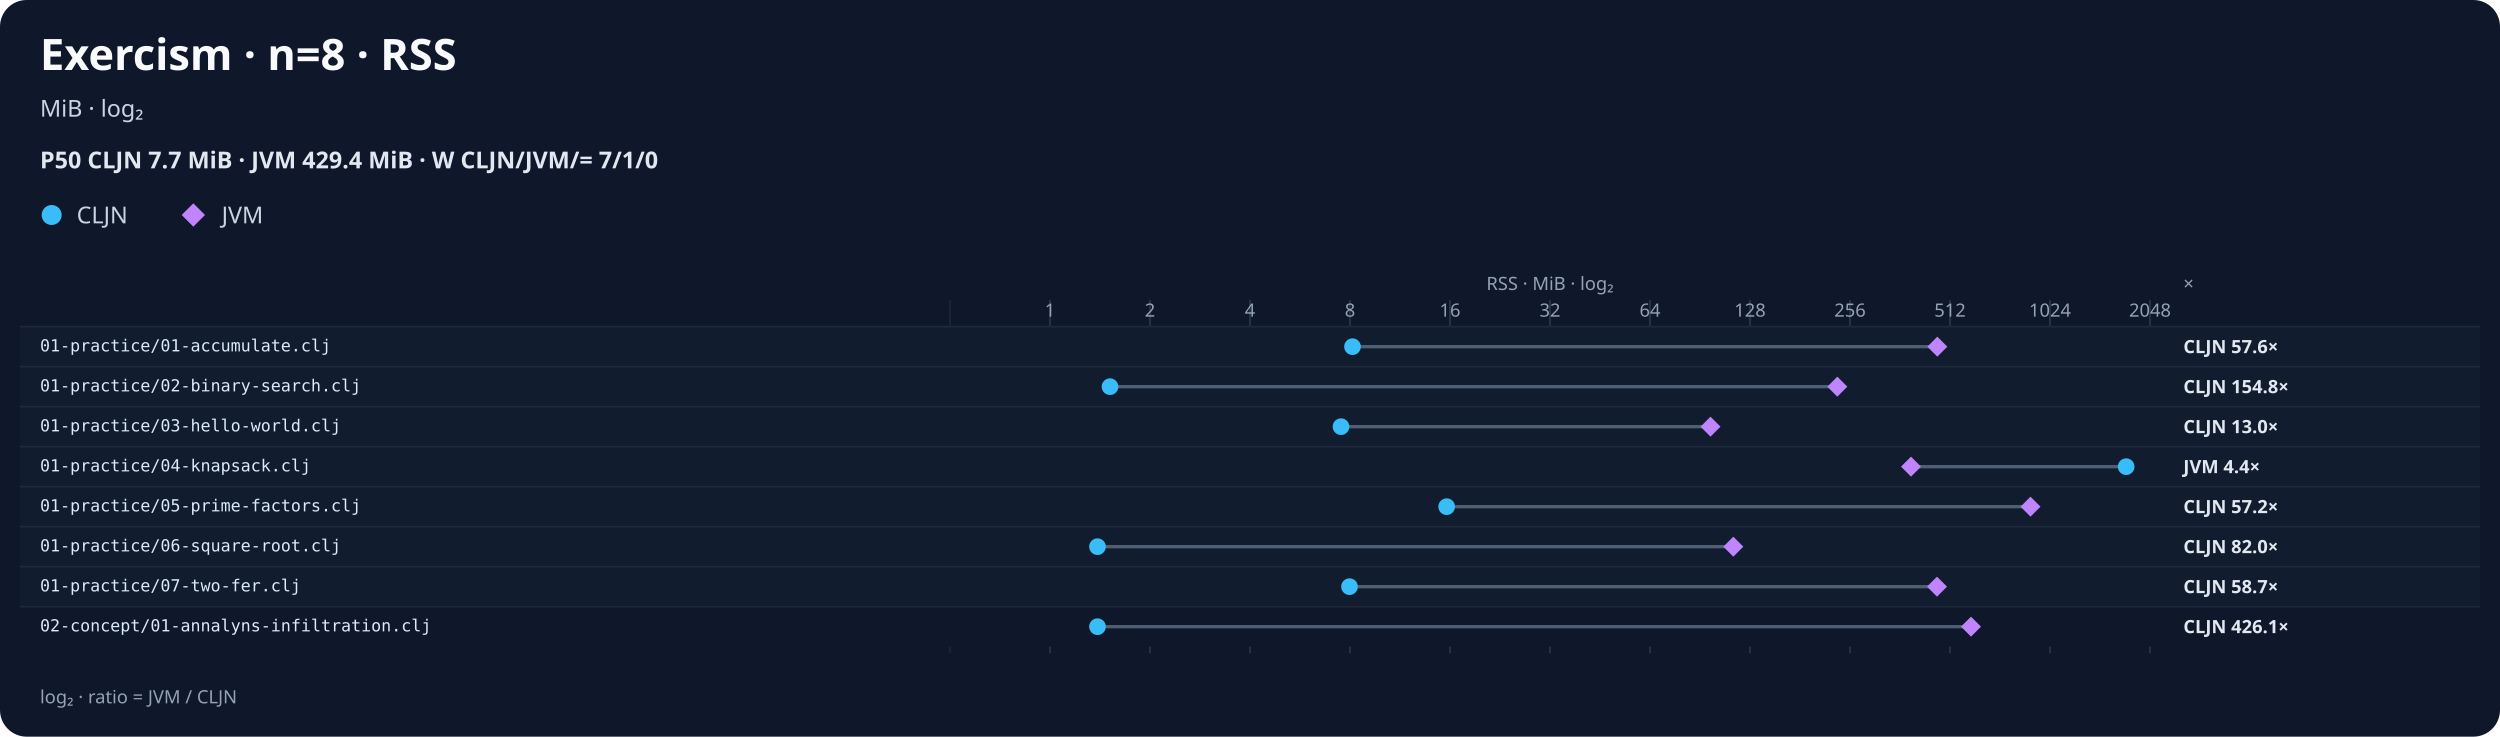
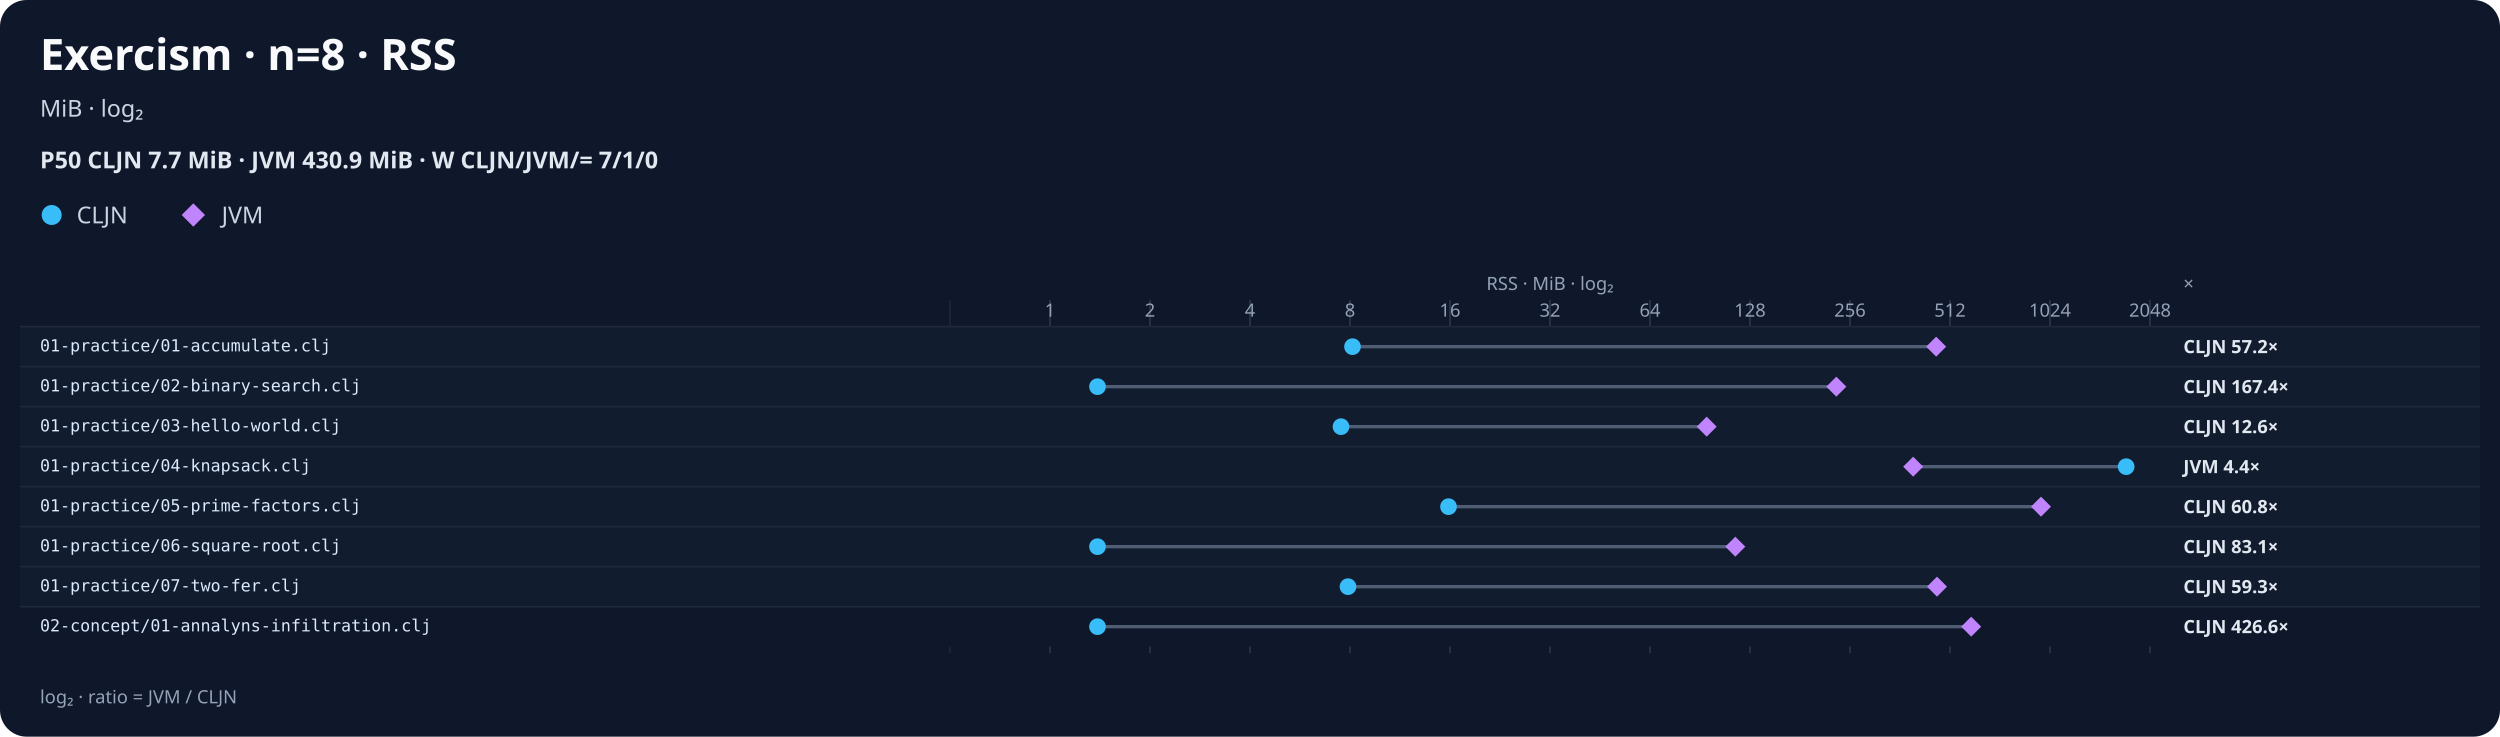
<svg xmlns="http://www.w3.org/2000/svg" width="1500" height="442" viewBox="0 0 1500 442" role="img" aria-labelledby="chart-title chart-desc">
  <style>
.title { fill: #f8fafc; font: 700 26px system-ui, sans-serif; }
.subtitle { fill: #cbd5e1; font: 14px system-ui, sans-serif; }
.summary { fill: #e2e8f0; font: 600 14px system-ui, sans-serif; }
.label { fill: #dbeafe; font: 10px ui-monospace, SFMono-Regular, Consolas, monospace; }
.value { fill: #e2e8f0; font: 600 11px system-ui, sans-serif; }
.axis { fill: #94a3b8; font: 11px system-ui, sans-serif; }
.footer { fill: #94a3b8; font: 11px system-ui, sans-serif; }
</style>
  <rect width="1500" height="442" rx="16" fill="#0f172a" />
  <text x="24" y="42" class="title">Exercism · n=8 · RSS</text>
  <text x="24" y="70" class="subtitle">MiB · log₂</text>
-   <text x="24" y="101" class="summary">P50 CLJN 7.7 MiB · JVM 429.4 MiB · W CLJN/JVM/= 7/1/0</text>
+   <text x="24" y="101" class="summary">P50 CLJN 7.7 MiB · JVM 430.9 MiB · W CLJN/JVM/= 7/1/0</text>
  <circle cx="31" cy="129" r="6" fill="#38bdf8" />
  <text x="46" y="134" class="subtitle">CLJN</text>
  <path d="M 116 122 L 123 129 L 116 136 L 109 129 Z" fill="#c084fc" />
  <text x="133" y="134" class="subtitle">JVM</text>
  <text x="930" y="174" class="axis" text-anchor="middle">RSS · MiB · log₂</text>
  <text x="1310" y="174" class="axis">×</text>
  <line x1="570.0" y1="180" x2="570.0" y2="392" stroke="#334155" opacity="0.35" />
  <line x1="630.0" y1="180" x2="630.0" y2="392" stroke="#334155" opacity="0.75" />
  <text x="630.0" y="190" class="axis" text-anchor="middle">1</text>
  <line x1="690.0" y1="180" x2="690.0" y2="392" stroke="#334155" opacity="0.75" />
  <text x="690.0" y="190" class="axis" text-anchor="middle">2</text>
  <line x1="750.0" y1="180" x2="750.0" y2="392" stroke="#334155" opacity="0.75" />
  <text x="750.0" y="190" class="axis" text-anchor="middle">4</text>
  <line x1="810.0" y1="180" x2="810.0" y2="392" stroke="#334155" opacity="0.75" />
  <text x="810.0" y="190" class="axis" text-anchor="middle">8</text>
  <line x1="870.0" y1="180" x2="870.0" y2="392" stroke="#334155" opacity="0.75" />
  <text x="870.0" y="190" class="axis" text-anchor="middle">16</text>
  <line x1="930.0" y1="180" x2="930.0" y2="392" stroke="#334155" opacity="0.75" />
  <text x="930.0" y="190" class="axis" text-anchor="middle">32</text>
  <line x1="990.0" y1="180" x2="990.0" y2="392" stroke="#334155" opacity="0.75" />
  <text x="990.0" y="190" class="axis" text-anchor="middle">64</text>
  <line x1="1050.0" y1="180" x2="1050.0" y2="392" stroke="#334155" opacity="0.75" />
  <text x="1050.0" y="190" class="axis" text-anchor="middle">128</text>
  <line x1="1110.0" y1="180" x2="1110.0" y2="392" stroke="#334155" opacity="0.75" />
  <text x="1110.0" y="190" class="axis" text-anchor="middle">256</text>
  <line x1="1170.0" y1="180" x2="1170.0" y2="392" stroke="#334155" opacity="0.75" />
  <text x="1170.0" y="190" class="axis" text-anchor="middle">512</text>
  <line x1="1230.0" y1="180" x2="1230.0" y2="392" stroke="#334155" opacity="0.75" />
  <text x="1230.0" y="190" class="axis" text-anchor="middle">1024</text>
  <line x1="1290.0" y1="180" x2="1290.0" y2="392" stroke="#334155" opacity="0.75" />
  <text x="1290.0" y="190" class="axis" text-anchor="middle">2048</text>
  <rect x="12" y="196" width="1476" height="24" fill="#111c2e" />
  <line x1="12" y1="196" x2="1488" y2="196" stroke="#1e293b" />
  <text x="24" y="208.0" class="label" dominant-baseline="middle">01-practice/01-accumulate.clj</text>
-   <line x1="811.5" y1="208.0" x2="1162.4" y2="208.0" stroke="#64748b" stroke-width="2" opacity="0.75" />
+   <line x1="811.5" y1="208.0" x2="1161.7" y2="208.0" stroke="#64748b" stroke-width="2" opacity="0.75" />
  <circle cx="811.5" cy="208.0" r="5" fill="#38bdf8" />
-   <path d="M 1162.4 202.0 L 1168.4 208.0 L 1162.4 214.0 L 1156.4 208.0 Z" fill="#c084fc" />
-   <text x="1310" y="208.0" class="value" dominant-baseline="middle">CLJN 57.6×</text>
+   <path d="M 1161.7 202.0 L 1167.7 208.0 L 1161.7 214.0 L 1155.7 208.0 Z" fill="#c084fc" />
+   <text x="1310" y="208.0" class="value" dominant-baseline="middle">CLJN 57.2×</text>
  <rect x="12" y="220" width="1476" height="24" fill="#111c2e" />
  <line x1="12" y1="220" x2="1488" y2="220" stroke="#1e293b" />
  <text x="24" y="232.0" class="label" dominant-baseline="middle">01-practice/02-binary-search.clj</text>
-   <line x1="666.0" y1="232.0" x2="1102.4" y2="232.0" stroke="#64748b" stroke-width="2" opacity="0.75" />
-   <circle cx="666.0" cy="232.0" r="5" fill="#38bdf8" />
-   <path d="M 1102.4 226.0 L 1108.4 232.0 L 1102.4 238.0 L 1096.4 232.0 Z" fill="#c084fc" />
-   <text x="1310" y="232.0" class="value" dominant-baseline="middle">CLJN 154.8×</text>
+   <line x1="658.5" y1="232.0" x2="1101.8" y2="232.0" stroke="#64748b" stroke-width="2" opacity="0.75" />
+   <circle cx="658.5" cy="232.0" r="5" fill="#38bdf8" />
+   <path d="M 1101.8 226.0 L 1107.8 232.0 L 1101.8 238.0 L 1095.8 232.0 Z" fill="#c084fc" />
+   <text x="1310" y="232.0" class="value" dominant-baseline="middle">CLJN 167.4×</text>
  <rect x="12" y="244" width="1476" height="24" fill="#111c2e" />
  <line x1="12" y1="244" x2="1488" y2="244" stroke="#1e293b" />
  <text x="24" y="256.0" class="label" dominant-baseline="middle">01-practice/03-hello-world.clj</text>
-   <line x1="804.6" y1="256.0" x2="1026.3" y2="256.0" stroke="#64748b" stroke-width="2" opacity="0.75" />
+   <line x1="804.6" y1="256.0" x2="1024.0" y2="256.0" stroke="#64748b" stroke-width="2" opacity="0.75" />
  <circle cx="804.6" cy="256.0" r="5" fill="#38bdf8" />
-   <path d="M 1026.3 250.0 L 1032.3 256.0 L 1026.3 262.0 L 1020.3 256.0 Z" fill="#c084fc" />
-   <text x="1310" y="256.0" class="value" dominant-baseline="middle">CLJN 13.0×</text>
+   <path d="M 1024.0 250.0 L 1030.0 256.0 L 1024.0 262.0 L 1018.0 256.0 Z" fill="#c084fc" />
+   <text x="1310" y="256.0" class="value" dominant-baseline="middle">CLJN 12.6×</text>
  <rect x="12" y="268" width="1476" height="24" fill="#111c2e" />
  <line x1="12" y1="268" x2="1488" y2="268" stroke="#1e293b" />
  <text x="24" y="280.0" class="label" dominant-baseline="middle">01-practice/04-knapsack.clj</text>
-   <line x1="1275.7" y1="280.0" x2="1146.6" y2="280.0" stroke="#64748b" stroke-width="2" opacity="0.75" />
+   <line x1="1275.7" y1="280.0" x2="1147.9" y2="280.0" stroke="#64748b" stroke-width="2" opacity="0.75" />
  <circle cx="1275.7" cy="280.0" r="5" fill="#38bdf8" />
-   <path d="M 1146.6 274.0 L 1152.6 280.0 L 1146.6 286.0 L 1140.6 280.0 Z" fill="#c084fc" />
+   <path d="M 1147.9 274.0 L 1153.9 280.0 L 1147.9 286.0 L 1141.9 280.0 Z" fill="#c084fc" />
  <text x="1310" y="280.0" class="value" dominant-baseline="middle">JVM 4.4×</text>
  <rect x="12" y="292" width="1476" height="24" fill="#111c2e" />
  <line x1="12" y1="292" x2="1488" y2="292" stroke="#1e293b" />
  <text x="24" y="304.0" class="label" dominant-baseline="middle">01-practice/05-prime-factors.clj</text>
-   <line x1="868.0" y1="304.0" x2="1218.3" y2="304.0" stroke="#64748b" stroke-width="2" opacity="0.75" />
-   <circle cx="868.0" cy="304.0" r="5" fill="#38bdf8" />
-   <path d="M 1218.3 298.0 L 1224.3 304.0 L 1218.3 310.0 L 1212.3 304.0 Z" fill="#c084fc" />
-   <text x="1310" y="304.0" class="value" dominant-baseline="middle">CLJN 57.2×</text>
+   <line x1="869.1" y1="304.0" x2="1224.6" y2="304.0" stroke="#64748b" stroke-width="2" opacity="0.75" />
+   <circle cx="869.1" cy="304.0" r="5" fill="#38bdf8" />
+   <path d="M 1224.6 298.0 L 1230.6 304.0 L 1224.6 310.0 L 1218.6 304.0 Z" fill="#c084fc" />
+   <text x="1310" y="304.0" class="value" dominant-baseline="middle">CLJN 60.8×</text>
  <rect x="12" y="316" width="1476" height="24" fill="#111c2e" />
  <line x1="12" y1="316" x2="1488" y2="316" stroke="#1e293b" />
  <text x="24" y="328.0" class="label" dominant-baseline="middle">01-practice/06-square-root.clj</text>
-   <line x1="658.5" y1="328.0" x2="1040.0" y2="328.0" stroke="#64748b" stroke-width="2" opacity="0.75" />
+   <line x1="658.5" y1="328.0" x2="1041.2" y2="328.0" stroke="#64748b" stroke-width="2" opacity="0.75" />
  <circle cx="658.5" cy="328.0" r="5" fill="#38bdf8" />
-   <path d="M 1040.0 322.0 L 1046.0 328.0 L 1040.0 334.0 L 1034.0 328.0 Z" fill="#c084fc" />
-   <text x="1310" y="328.0" class="value" dominant-baseline="middle">CLJN 82.0×</text>
+   <path d="M 1041.2 322.0 L 1047.2 328.0 L 1041.2 334.0 L 1035.2 328.0 Z" fill="#c084fc" />
+   <text x="1310" y="328.0" class="value" dominant-baseline="middle">CLJN 83.1×</text>
  <rect x="12" y="340" width="1476" height="24" fill="#111c2e" />
  <line x1="12" y1="340" x2="1488" y2="340" stroke="#1e293b" />
  <text x="24" y="352.0" class="label" dominant-baseline="middle">01-practice/07-two-fer.clj</text>
-   <line x1="809.7" y1="352.0" x2="1162.2" y2="352.0" stroke="#64748b" stroke-width="2" opacity="0.75" />
-   <circle cx="809.7" cy="352.0" r="5" fill="#38bdf8" />
+   <line x1="808.8" y1="352.0" x2="1162.2" y2="352.0" stroke="#64748b" stroke-width="2" opacity="0.75" />
+   <circle cx="808.8" cy="352.0" r="5" fill="#38bdf8" />
  <path d="M 1162.2 346.0 L 1168.2 352.0 L 1162.2 358.0 L 1156.2 352.0 Z" fill="#c084fc" />
-   <text x="1310" y="352.0" class="value" dominant-baseline="middle">CLJN 58.7×</text>
+   <text x="1310" y="352.0" class="value" dominant-baseline="middle">CLJN 59.3×</text>
  <rect x="12" y="364" width="1476" height="24" fill="#0f172a" />
  <line x1="12" y1="364" x2="1488" y2="364" stroke="#1e293b" />
  <text x="24" y="376.0" class="label" dominant-baseline="middle">02-concept/01-annalyns-infiltration.clj</text>
-   <line x1="658.5" y1="376.0" x2="1182.6" y2="376.0" stroke="#64748b" stroke-width="2" opacity="0.75" />
+   <line x1="658.5" y1="376.0" x2="1182.7" y2="376.0" stroke="#64748b" stroke-width="2" opacity="0.75" />
  <circle cx="658.5" cy="376.0" r="5" fill="#38bdf8" />
-   <path d="M 1182.6 370.0 L 1188.6 376.0 L 1182.6 382.0 L 1176.6 376.0 Z" fill="#c084fc" />
-   <text x="1310" y="376.0" class="value" dominant-baseline="middle">CLJN 426.1×</text>
+   <path d="M 1182.7 370.0 L 1188.7 376.0 L 1182.7 382.0 L 1176.7 376.0 Z" fill="#c084fc" />
+   <text x="1310" y="376.0" class="value" dominant-baseline="middle">CLJN 426.6×</text>
  <text x="24" y="422" class="footer">log₂ · ratio = JVM / CLJN</text>
</svg>
